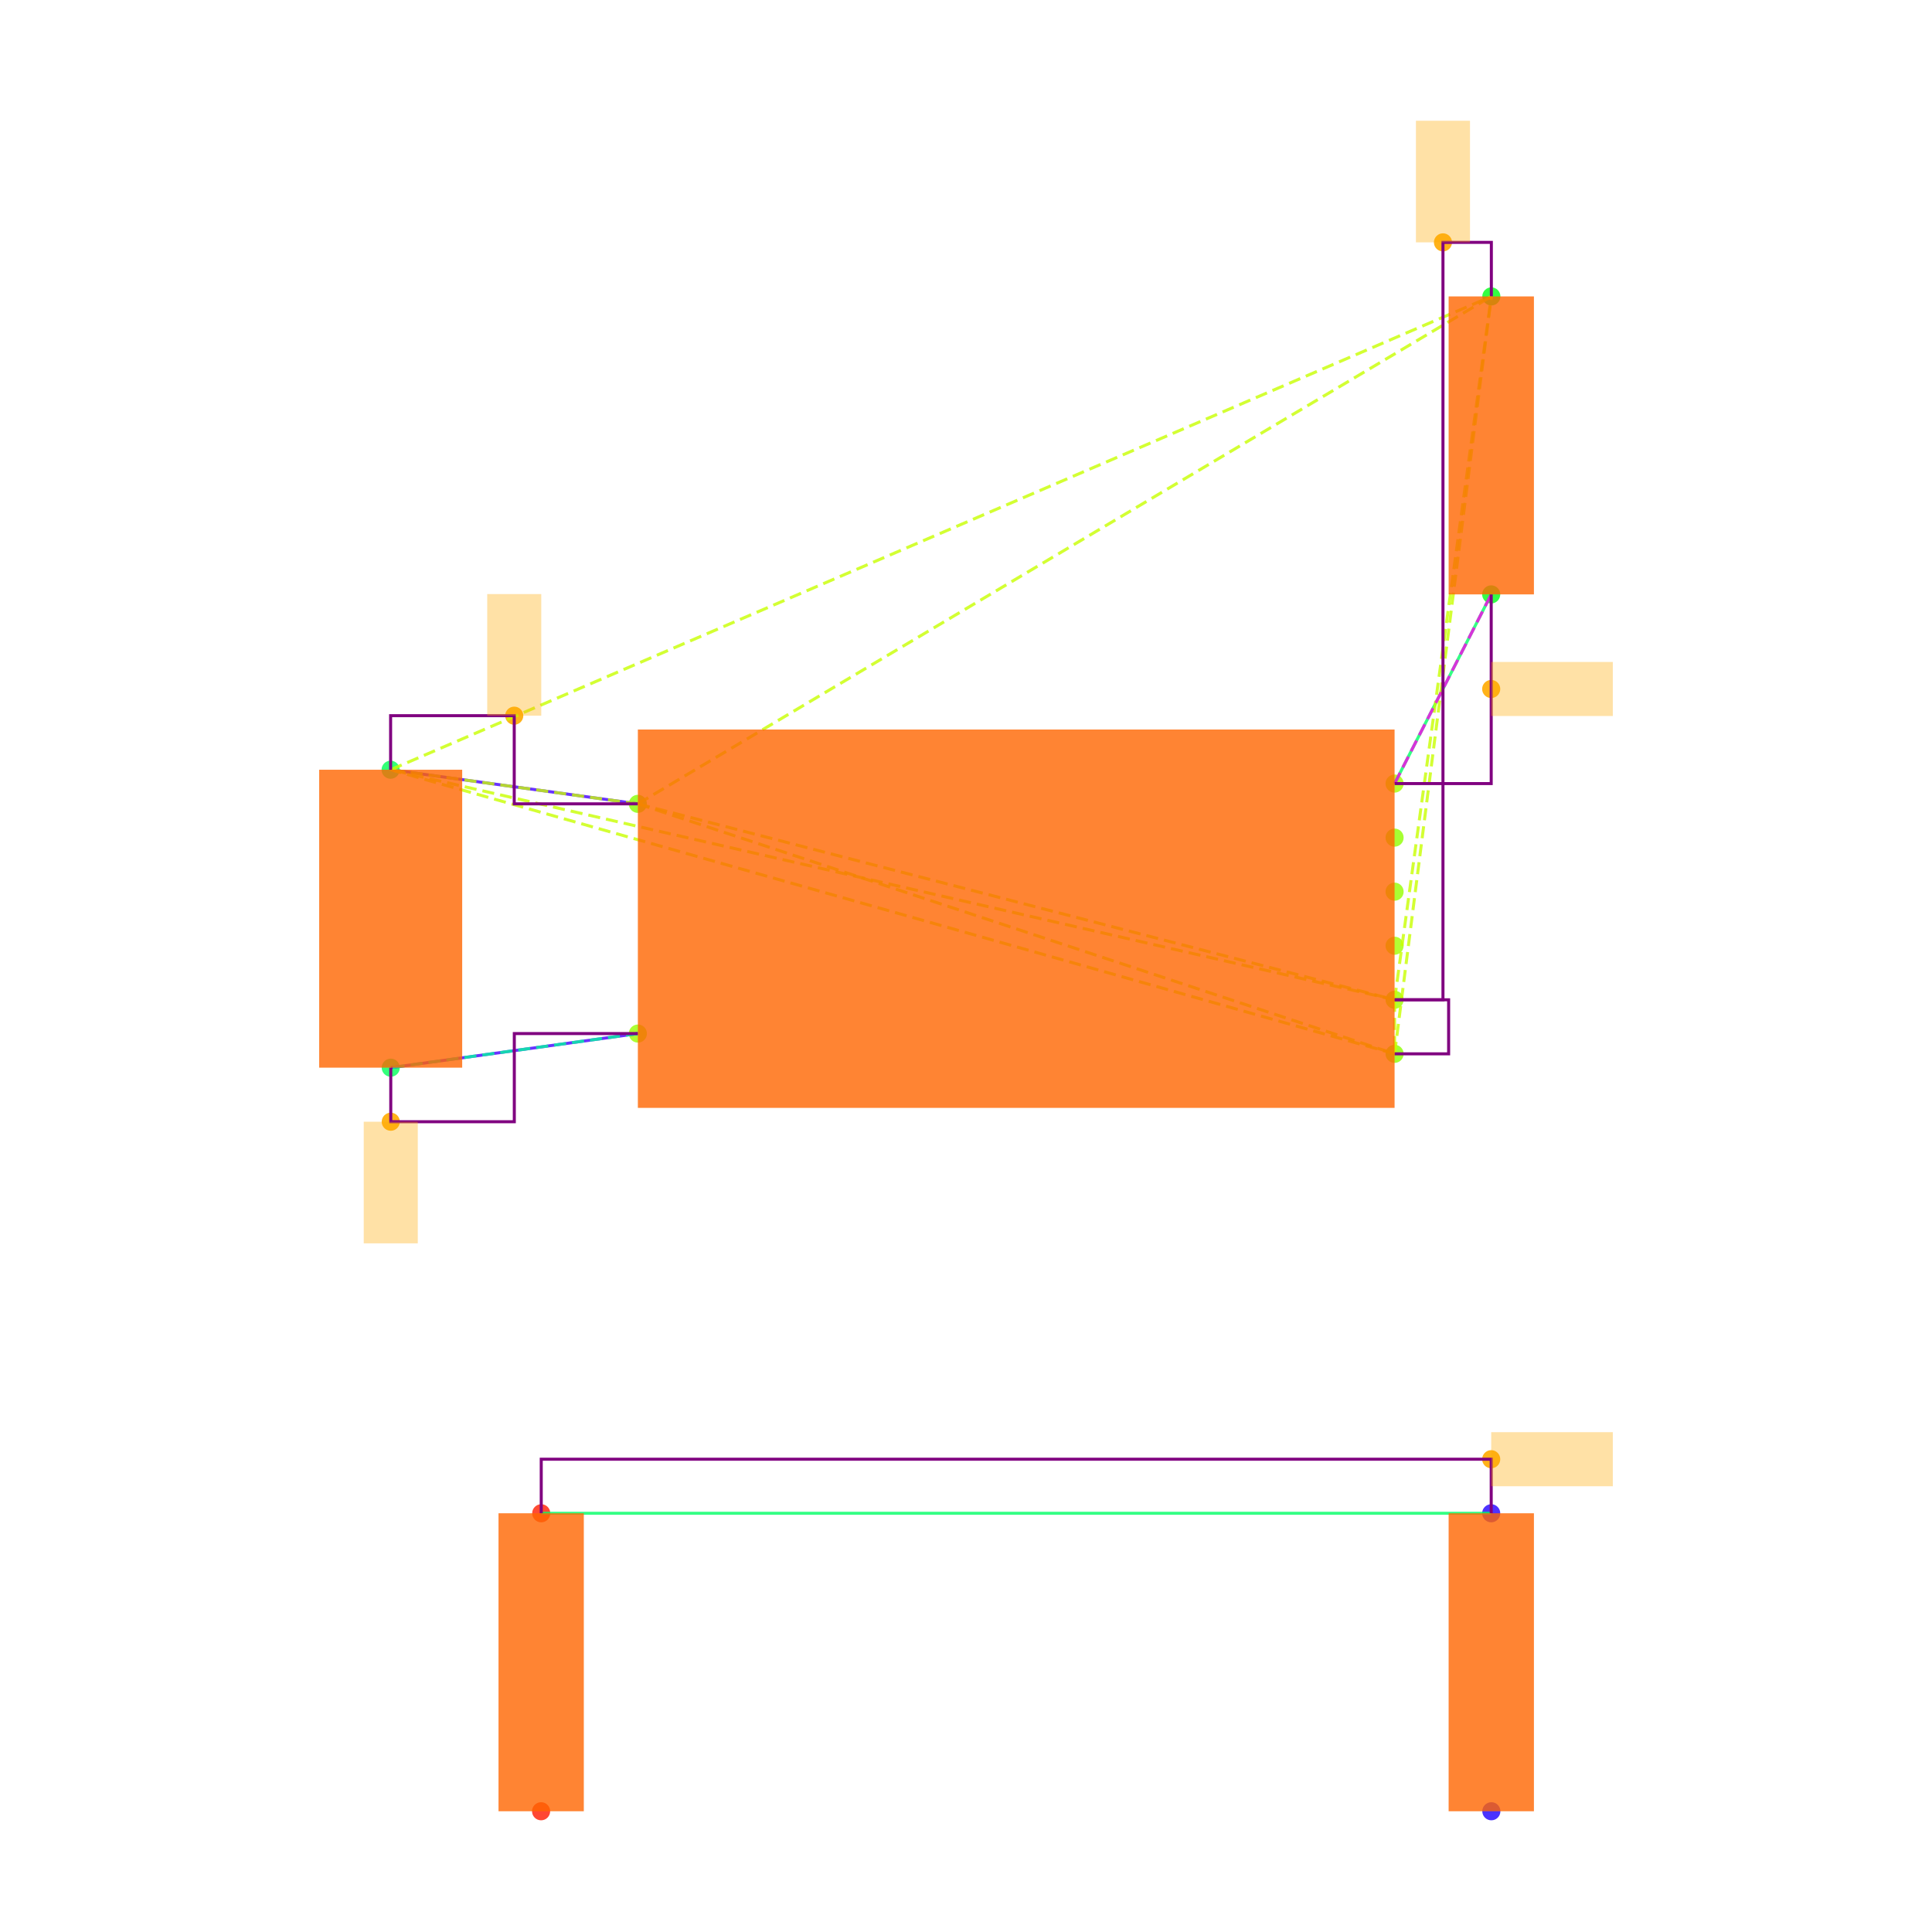
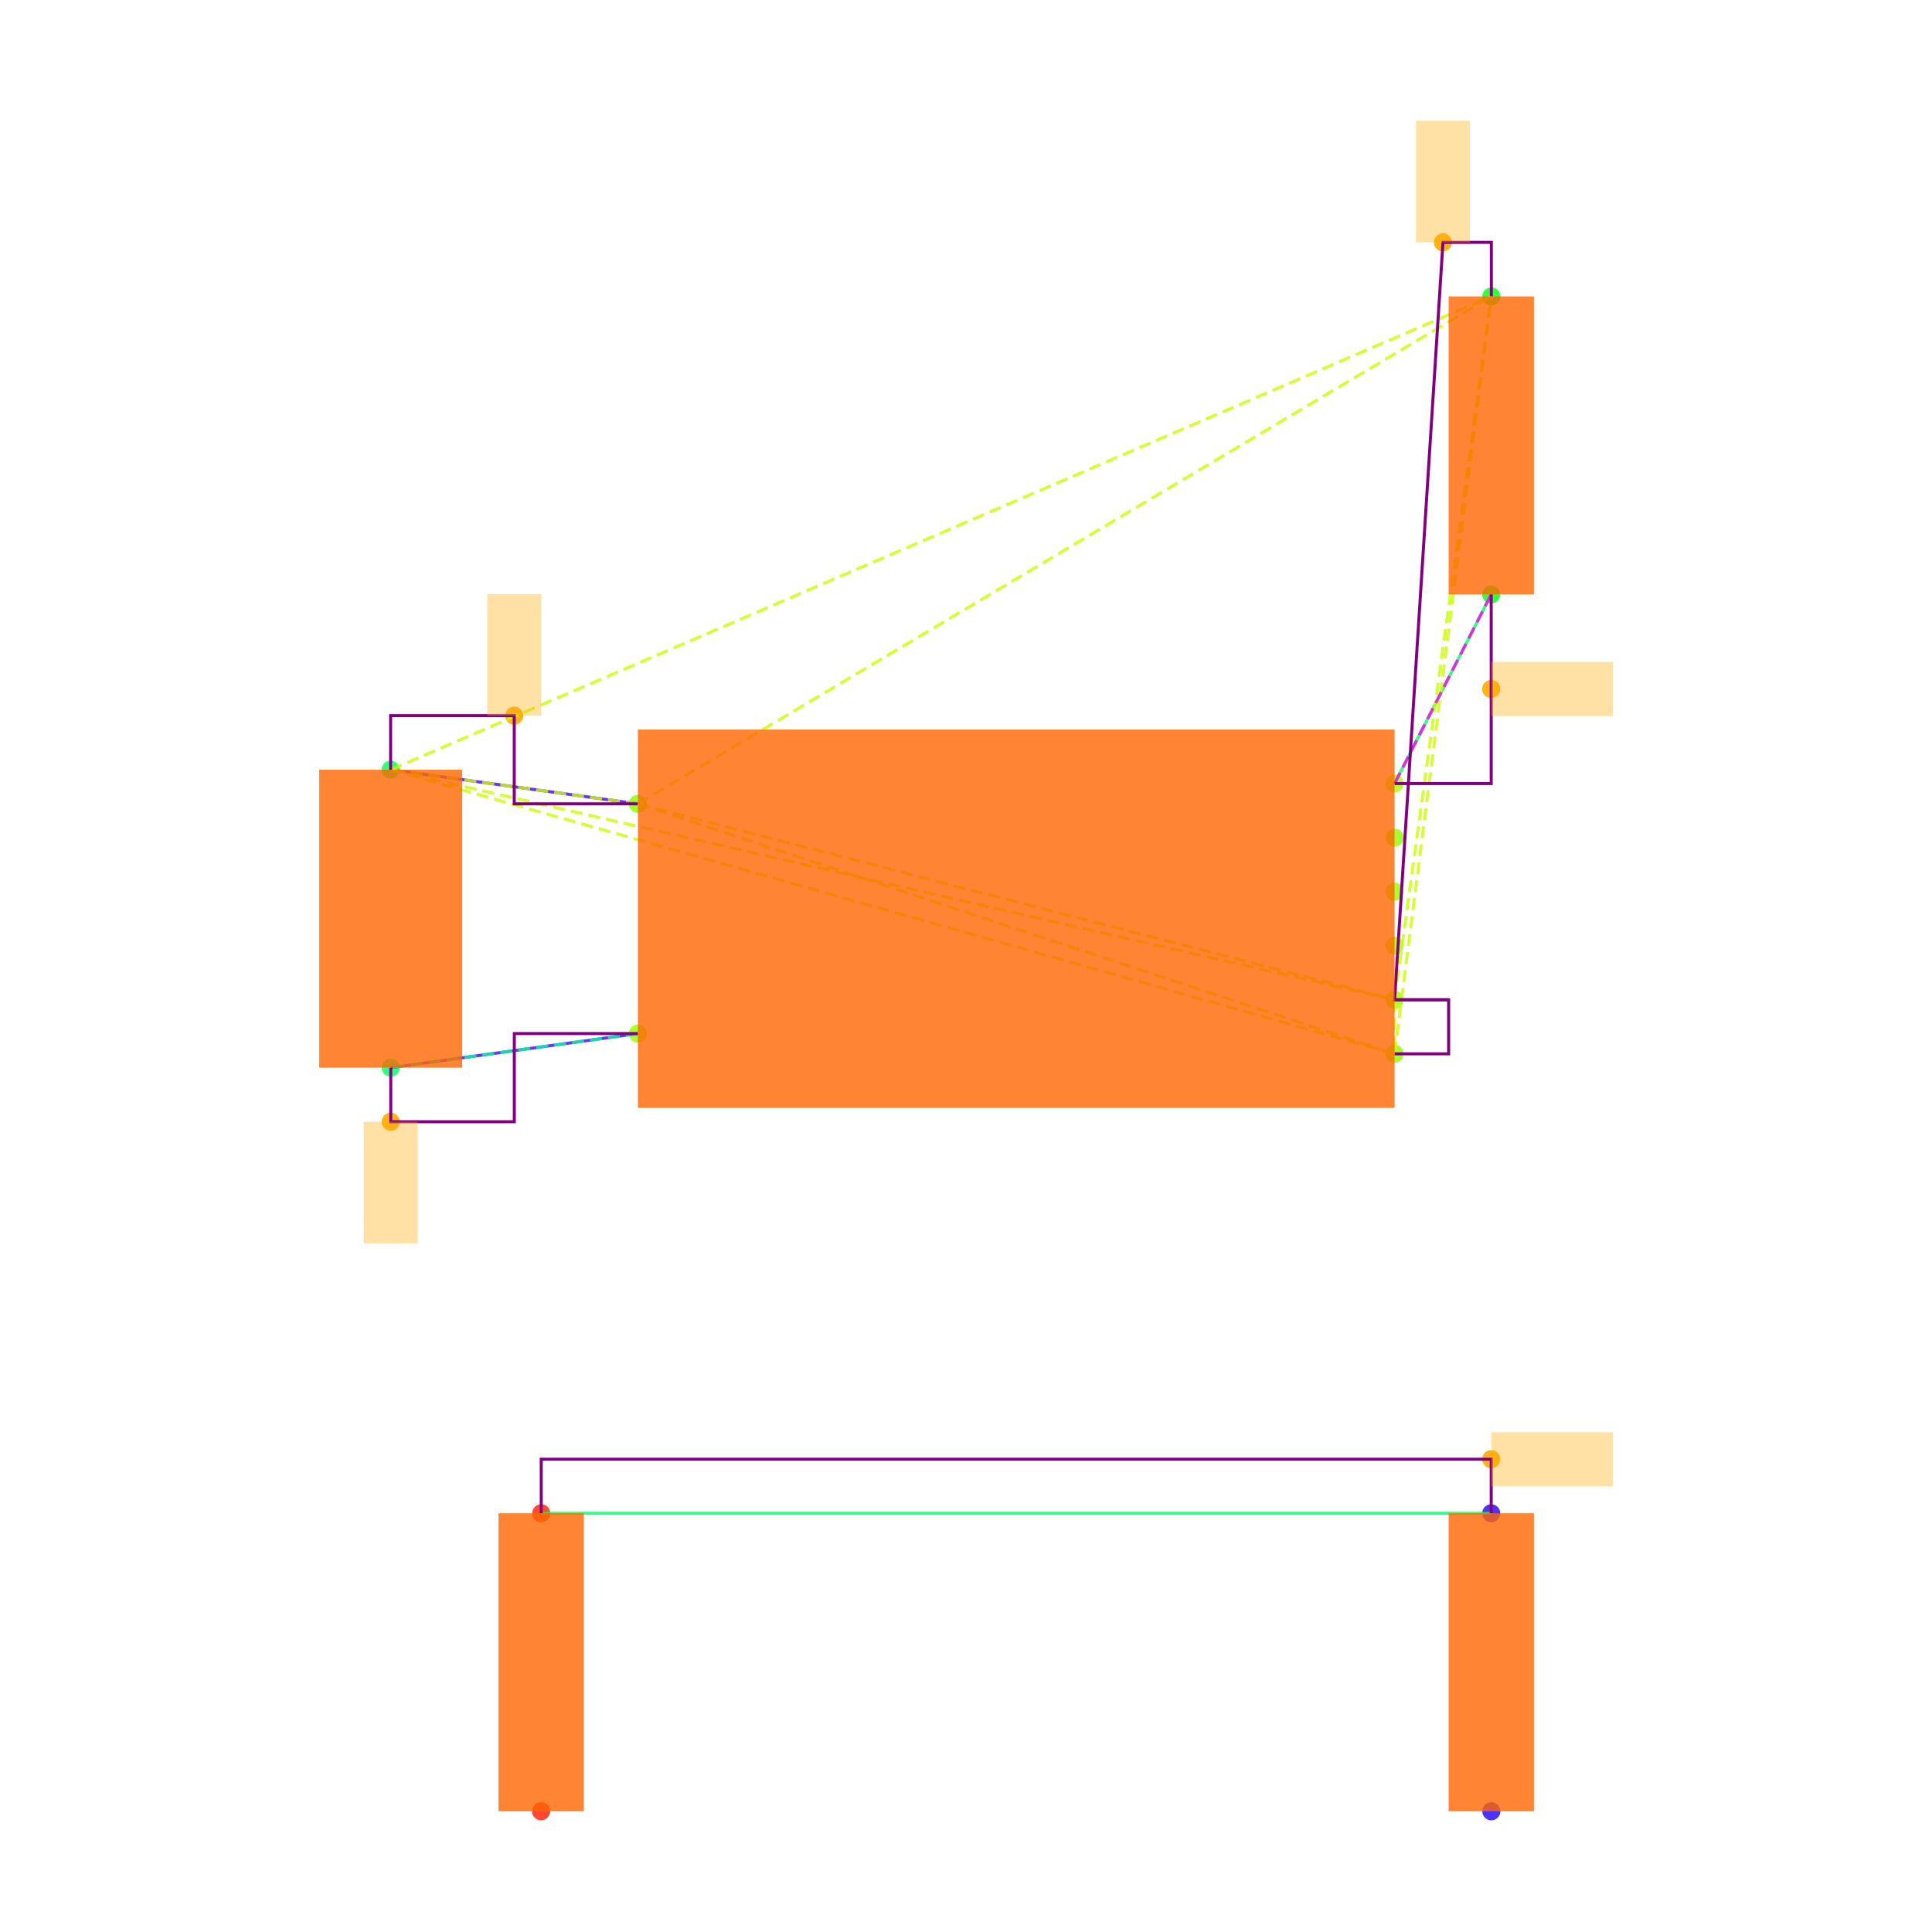
<svg xmlns="http://www.w3.org/2000/svg" width="640" height="640" viewBox="0 0 640 640">
  <rect width="100%" height="100%" fill="white" />
  <g>
    <circle data-type="point" data-label="U3.8 x-" data-x="-1.4" data-y="0.42500000000000004" cx="211.3" cy="266.284" r="3" fill="hsl(88, 100%, 50%, 0.8)" />
  </g>
  <g>
    <circle data-type="point" data-label="U3.4 x-" data-x="-1.4" data-y="-0.42500000000000004" cx="211.3" cy="342.382" r="3" fill="hsl(84, 100%, 50%, 0.8)" />
  </g>
  <g>
    <circle data-type="point" data-label="U3.1 x+" data-x="1.4" data-y="0.5" cx="461.973" cy="259.57" r="3" fill="hsl(81, 100%, 50%, 0.8)" />
  </g>
  <g>
    <circle data-type="point" data-label="U3.6 x+" data-x="1.4" data-y="0.30000000000000004" cx="461.973" cy="277.475" r="3" fill="hsl(86, 100%, 50%, 0.8)" />
  </g>
  <g>
    <circle data-type="point" data-label="U3.5 x+" data-x="1.4" data-y="0.10000000000000009" cx="461.973" cy="295.38" r="3" fill="hsl(85, 100%, 50%, 0.8)" />
  </g>
  <g>
    <circle data-type="point" data-label="U3.2 x+" data-x="1.4" data-y="-0.09999999999999998" cx="461.973" cy="313.286" r="3" fill="hsl(82, 100%, 50%, 0.8)" />
  </g>
  <g>
    <circle data-type="point" data-label="U3.3 x+" data-x="1.4" data-y="-0.3" cx="461.973" cy="331.191" r="3" fill="hsl(83, 100%, 50%, 0.8)" />
  </g>
  <g>
    <circle data-type="point" data-label="U3.7 x+" data-x="1.4" data-y="-0.5" cx="461.973" cy="349.096" r="3" fill="hsl(87, 100%, 50%, 0.8)" />
  </g>
  <g>
    <circle data-type="point" data-label="C20.1 y+" data-x="-2.3148566499999994" data-y="0.5512093000000002" cx="129.396" cy="254.985" r="3" fill="hsl(140, 100%, 50%, 0.8)" />
  </g>
  <g>
    <circle data-type="point" data-label="C20.2 y-" data-x="-2.31430995" data-y="-0.5512093000000002" cx="129.445" cy="353.681" r="3" fill="hsl(141, 100%, 50%, 0.8)" />
  </g>
  <g>
    <circle data-type="point" data-label="R11.1 y+" data-x="1.7580660749999977" data-y="2.3025814000000002" cx="494.029" cy="98.192" r="3" fill="hsl(125, 100%, 50%, 0.8)" />
  </g>
  <g>
    <circle data-type="point" data-label="R11.2 y-" data-x="1.757519574999999" data-y="1.2" cx="493.98" cy="196.902" r="3" fill="hsl(126, 100%, 50%, 0.8)" />
  </g>
  <g>
    <circle data-type="point" data-label="R12.1 y-" data-x="-1.7580660749999977" data-y="-3.3025814000000002" cx="179.243" cy="600" r="3" fill="hsl(6, 100%, 50%, 0.8)" />
  </g>
  <g>
    <circle data-type="point" data-label="R12.2 y+" data-x="-1.757519574999999" data-y="-2.2" cx="179.292" cy="501.29" r="3" fill="hsl(7, 100%, 50%, 0.8)" />
  </g>
  <g>
    <circle data-type="point" data-label="R13.1 y-" data-x="1.7580660749999977" data-y="-3.3025814000000002" cx="494.029" cy="600" r="3" fill="hsl(247, 100%, 50%, 0.8)" />
  </g>
  <g>
    <circle data-type="point" data-label="R13.2 y+" data-x="1.757519574999999" data-y="-2.2" cx="493.98" cy="501.29" r="3" fill="hsl(248, 100%, 50%, 0.8)" />
  </g>
  <g>
    <circle data-type="point" data-label="" data-x="-1.8574283249999997" data-y="0.7512093000000004" cx="170.348" cy="237.08" r="3" fill="hsl(40, 100%, 50%, 0.9)" />
  </g>
  <g>
    <circle data-type="point" data-label="" data-x="1.5790330374999988" data-y="2.5025814000000004" cx="478.001" cy="80.287" r="3" fill="hsl(40, 100%, 50%, 0.9)" />
  </g>
  <g>
    <circle data-type="point" data-label="" data-x="-2.31430995" data-y="-0.7512093000000004" cx="129.445" cy="371.586" r="3" fill="hsl(40, 100%, 50%, 0.9)" />
  </g>
  <g>
    <circle data-type="point" data-label="" data-x="1.757519574999999" data-y="0.85" cx="493.98" cy="228.236" r="3" fill="hsl(40, 100%, 50%, 0.9)" />
  </g>
  <g>
    <circle data-type="point" data-label="" data-x="1.757519574999999" data-y="-2" cx="493.98" cy="483.385" r="3" fill="hsl(40, 100%, 50%, 0.9)" />
  </g>
  <g>
    <polyline data-points="-2.3148566499999994,0.5512093000000002 -1.4,0.42500000000000004" data-type="line" data-label="" points="129.396,254.985 211.3,266.284" fill="none" stroke="hsl(256, 100%, 50%, 0.8)" stroke-width="1" />
  </g>
  <g>
    <polyline data-points="-2.31430995,-0.5512093000000002 -1.4,-0.42500000000000004" data-type="line" data-label="" points="129.445,353.681 211.3,342.382" fill="none" stroke="hsl(256, 100%, 50%, 0.8)" stroke-width="1" />
  </g>
  <g>
    <polyline data-points="1.757519574999999,1.2 1.4,0.5" data-type="line" data-label="" points="493.98,196.902 461.973,259.57" fill="none" stroke="hsl(144, 100%, 50%, 0.8)" stroke-width="1" />
  </g>
  <g>
    <polyline data-points="1.757519574999999,-2.2 -1.757519574999999,-2.2" data-type="line" data-label="" points="493.98,501.29 179.292,501.29" fill="none" stroke="hsl(144, 100%, 50%, 0.8)" stroke-width="1" />
  </g>
  <g>
    <polyline data-points="-1.4,0.42500000000000004 1.4,-0.3" data-type="line" data-label="" points="211.3,266.284 461.973,331.191" fill="none" stroke="hsl(73, 100%, 50%, 0.8)" stroke-width="1" stroke-dasharray="4 2" />
  </g>
  <g>
    <polyline data-points="-1.4,0.42500000000000004 1.4,-0.5" data-type="line" data-label="" points="211.3,266.284 461.973,349.096" fill="none" stroke="hsl(73, 100%, 50%, 0.8)" stroke-width="1" stroke-dasharray="4 2" />
  </g>
  <g>
    <polyline data-points="-1.4,0.42500000000000004 -2.3148566499999994,0.5512093000000002" data-type="line" data-label="" points="211.3,266.284 129.396,254.985" fill="none" stroke="hsl(73, 100%, 50%, 0.8)" stroke-width="1" stroke-dasharray="4 2" />
  </g>
  <g>
    <polyline data-points="-1.4,0.42500000000000004 1.7580660749999977,2.3025814000000002" data-type="line" data-label="" points="211.3,266.284 494.029,98.192" fill="none" stroke="hsl(73, 100%, 50%, 0.8)" stroke-width="1" stroke-dasharray="4 2" />
  </g>
  <g>
    <polyline data-points="1.4,-0.3 1.4,-0.5" data-type="line" data-label="" points="461.973,331.191 461.973,349.096" fill="none" stroke="hsl(73, 100%, 50%, 0.8)" stroke-width="1" stroke-dasharray="4 2" />
  </g>
  <g>
    <polyline data-points="1.4,-0.3 -2.3148566499999994,0.5512093000000002" data-type="line" data-label="" points="461.973,331.191 129.396,254.985" fill="none" stroke="hsl(73, 100%, 50%, 0.8)" stroke-width="1" stroke-dasharray="4 2" />
  </g>
  <g>
    <polyline data-points="1.4,-0.3 1.7580660749999977,2.3025814000000002" data-type="line" data-label="" points="461.973,331.191 494.029,98.192" fill="none" stroke="hsl(73, 100%, 50%, 0.8)" stroke-width="1" stroke-dasharray="4 2" />
  </g>
  <g>
    <polyline data-points="1.4,-0.5 -2.3148566499999994,0.5512093000000002" data-type="line" data-label="" points="461.973,349.096 129.396,254.985" fill="none" stroke="hsl(73, 100%, 50%, 0.8)" stroke-width="1" stroke-dasharray="4 2" />
  </g>
  <g>
    <polyline data-points="1.4,-0.5 1.7580660749999977,2.3025814000000002" data-type="line" data-label="" points="461.973,349.096 494.029,98.192" fill="none" stroke="hsl(73, 100%, 50%, 0.8)" stroke-width="1" stroke-dasharray="4 2" />
  </g>
  <g>
    <polyline data-points="-2.3148566499999994,0.5512093000000002 1.7580660749999977,2.3025814000000002" data-type="line" data-label="" points="129.396,254.985 494.029,98.192" fill="none" stroke="hsl(73, 100%, 50%, 0.8)" stroke-width="1" stroke-dasharray="4 2" />
  </g>
  <g>
    <polyline data-points="-1.4,-0.42500000000000004 -2.31430995,-0.5512093000000002" data-type="line" data-label="" points="211.3,342.382 129.445,353.681" fill="none" stroke="hsl(157, 100%, 50%, 0.8)" stroke-width="1" stroke-dasharray="4 2" />
  </g>
  <g>
    <polyline data-points="1.4,0.5 1.757519574999999,1.2" data-type="line" data-label="" points="461.973,259.57 493.98,196.902" fill="none" stroke="hsl(304, 100%, 50%, 0.8)" stroke-width="1" stroke-dasharray="4 2" />
  </g>
  <g>
    <polyline data-points="-1.4,0.42500000000000004 -1.8574283249999997,0.42500000000000004 -1.8574283249999997,0.7512093000000004 -2.3148566499999994,0.7512093000000004 -2.3148566499999994,0.5512093000000002" data-type="line" data-label="" points="211.3,266.284 170.348,266.284 170.348,237.08 129.396,237.08 129.396,254.985" fill="none" stroke="purple" stroke-width="1" />
  </g>
  <g>
-     <polyline data-points="1.4,-0.3 1.5790330374999988,-0.3 1.5790330374999988,2.5025814000000004 1.7580660749999977,2.5025814000000004 1.7580660749999977,2.3025814000000002" data-type="line" data-label="" points="461.973,331.191 478.001,331.191 478.001,80.287 494.029,80.287 494.029,98.192" fill="none" stroke="purple" stroke-width="1" />
+     <polyline data-points="1.5999999999999999,-0.3 1.4,-0.3 1.5790330374999988,2.5025814000000004 1.7580660749999977,2.5025814000000004 1.7580660749999977,2.3025814000000002" data-type="line" data-label="" points="479.878,331.191 461.973,331.191 478.001,80.287 494.029,80.287 494.029,98.192" fill="none" stroke="purple" stroke-width="1" />
  </g>
  <g>
    <polyline data-points="1.4,-0.5 1.5999999999999999,-0.5 1.5999999999999999,-0.3 1.4,-0.3" data-type="line" data-label="" points="461.973,349.096 479.878,349.096 479.878,331.191 461.973,331.191" fill="none" stroke="purple" stroke-width="1" />
  </g>
  <g>
    <polyline data-points="-2.31430995,-0.5512093000000002 -2.31430995,-0.7512093000000004 -1.857154975,-0.7512093000000004 -1.857154975,-0.42500000000000004 -1.4,-0.42500000000000004" data-type="line" data-label="" points="129.445,353.681 129.445,371.586 170.372,371.586 170.372,342.382 211.3,342.382" fill="none" stroke="purple" stroke-width="1" />
  </g>
  <g>
    <polyline data-points="1.757519574999999,1.2 1.757519574999999,0.5 1.4,0.5" data-type="line" data-label="" points="493.98,196.902 493.98,259.57 461.973,259.57" fill="none" stroke="purple" stroke-width="1" />
  </g>
  <g>
    <polyline data-points="1.757519574999999,-2.2 1.757519574999999,-2 -1.757519574999999,-2 -1.757519574999999,-2.2" data-type="line" data-label="" points="493.98,501.29 493.98,483.385 179.292,483.385 179.292,501.29" fill="none" stroke="purple" stroke-width="1" />
  </g>
  <g>
    <rect data-type="rect" data-label="schematic_component_0" data-x="0" data-y="0" x="211.3" y="241.665" width="250.673" height="125.336" fill="hsl(24, 100%, 50%, 0.8)" stroke="black" stroke-width="0.011" />
  </g>
  <g>
    <rect data-type="rect" data-label="schematic_component_1" data-x="-2.3145833" data-y="0" x="105.733" y="254.985" width="47.374" height="98.695" fill="hsl(24, 100%, 50%, 0.8)" stroke="black" stroke-width="0.011" />
  </g>
  <g>
    <rect data-type="rect" data-label="schematic_component_2" data-x="1.7577928249999983" data-y="1.7512907000000002" x="479.878" y="98.192" width="28.253" height="98.71" fill="hsl(24, 100%, 50%, 0.8)" stroke="black" stroke-width="0.011" />
  </g>
  <g>
    <rect data-type="rect" data-label="schematic_component_3" data-x="-1.7577928249999983" data-y="-2.7512907" x="165.141" y="501.29" width="28.253" height="98.71" fill="hsl(24, 100%, 50%, 0.8)" stroke="black" stroke-width="0.011" />
  </g>
  <g>
    <rect data-type="rect" data-label="schematic_component_4" data-x="1.7577928249999983" data-y="-2.7512907" x="479.878" y="501.29" width="28.253" height="98.71" fill="hsl(24, 100%, 50%, 0.8)" stroke="black" stroke-width="0.011" />
  </g>
  <g>
    <rect data-type="rect" data-label="" data-x="-1.8574283249999997" data-y="0.9762093000000004" x="161.395" y="196.793" width="17.905" height="40.287" fill="hsl(40, 100%, 50%, 0.35)" stroke="black" stroke-width="0.011" />
  </g>
  <g>
    <rect data-type="rect" data-label="" data-x="1.5790330374999988" data-y="2.7275814000000005" x="469.048" y="40" width="17.905" height="40.287" fill="hsl(40, 100%, 50%, 0.35)" stroke="black" stroke-width="0.011" />
  </g>
  <g>
    <rect data-type="rect" data-label="" data-x="-2.31430995" data-y="-0.9762093000000004" x="120.492" y="371.586" width="17.905" height="40.287" fill="hsl(40, 100%, 50%, 0.35)" stroke="black" stroke-width="0.011" />
  </g>
  <g>
    <rect data-type="rect" data-label="" data-x="1.982519574999999" data-y="0.85" x="493.98" y="219.283" width="40.287" height="17.905" fill="hsl(40, 100%, 50%, 0.35)" stroke="black" stroke-width="0.011" />
  </g>
  <g>
    <rect data-type="rect" data-label="" data-x="1.982519574999999" data-y="-2" x="493.98" y="474.432" width="40.287" height="17.905" fill="hsl(40, 100%, 50%, 0.35)" stroke="black" stroke-width="0.011" />
  </g>
  <g id="crosshair" style="display: none">
    <line id="crosshair-h" y1="0" y2="640" stroke="#666" stroke-width="0.5" />
    <line id="crosshair-v" x1="0" x2="640" stroke="#666" stroke-width="0.5" />
    <text id="coordinates" font-family="monospace" font-size="12" fill="#666" />
  </g>
</svg>
